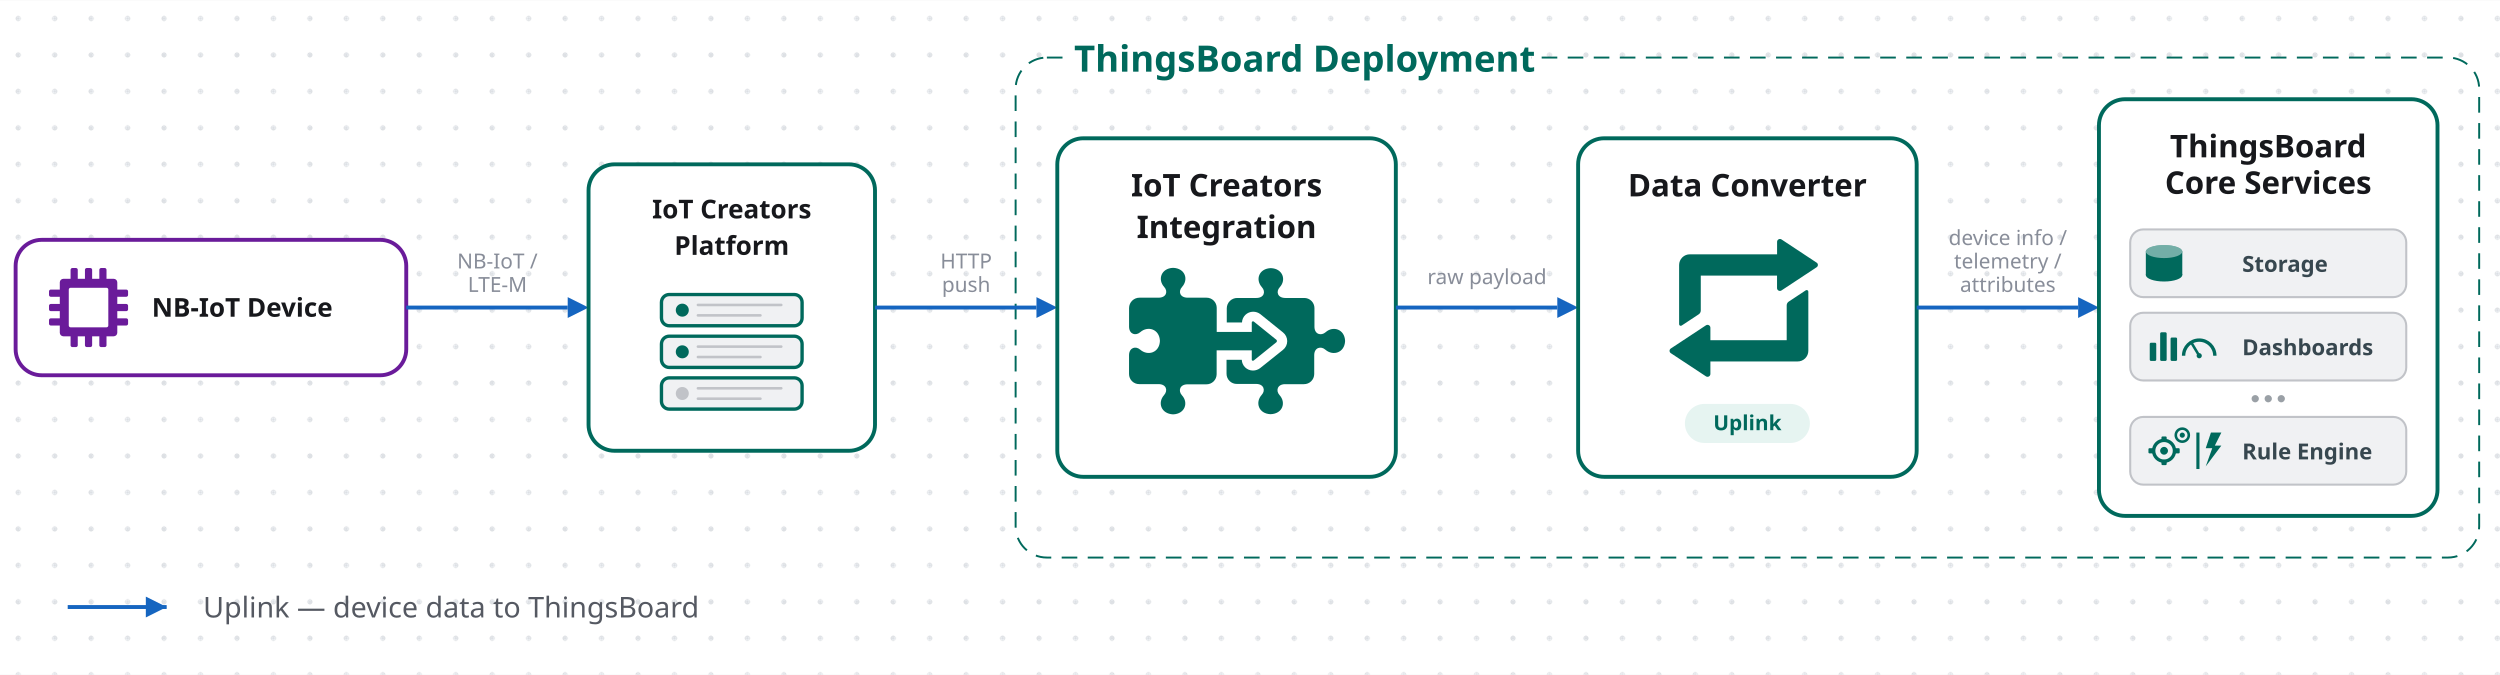
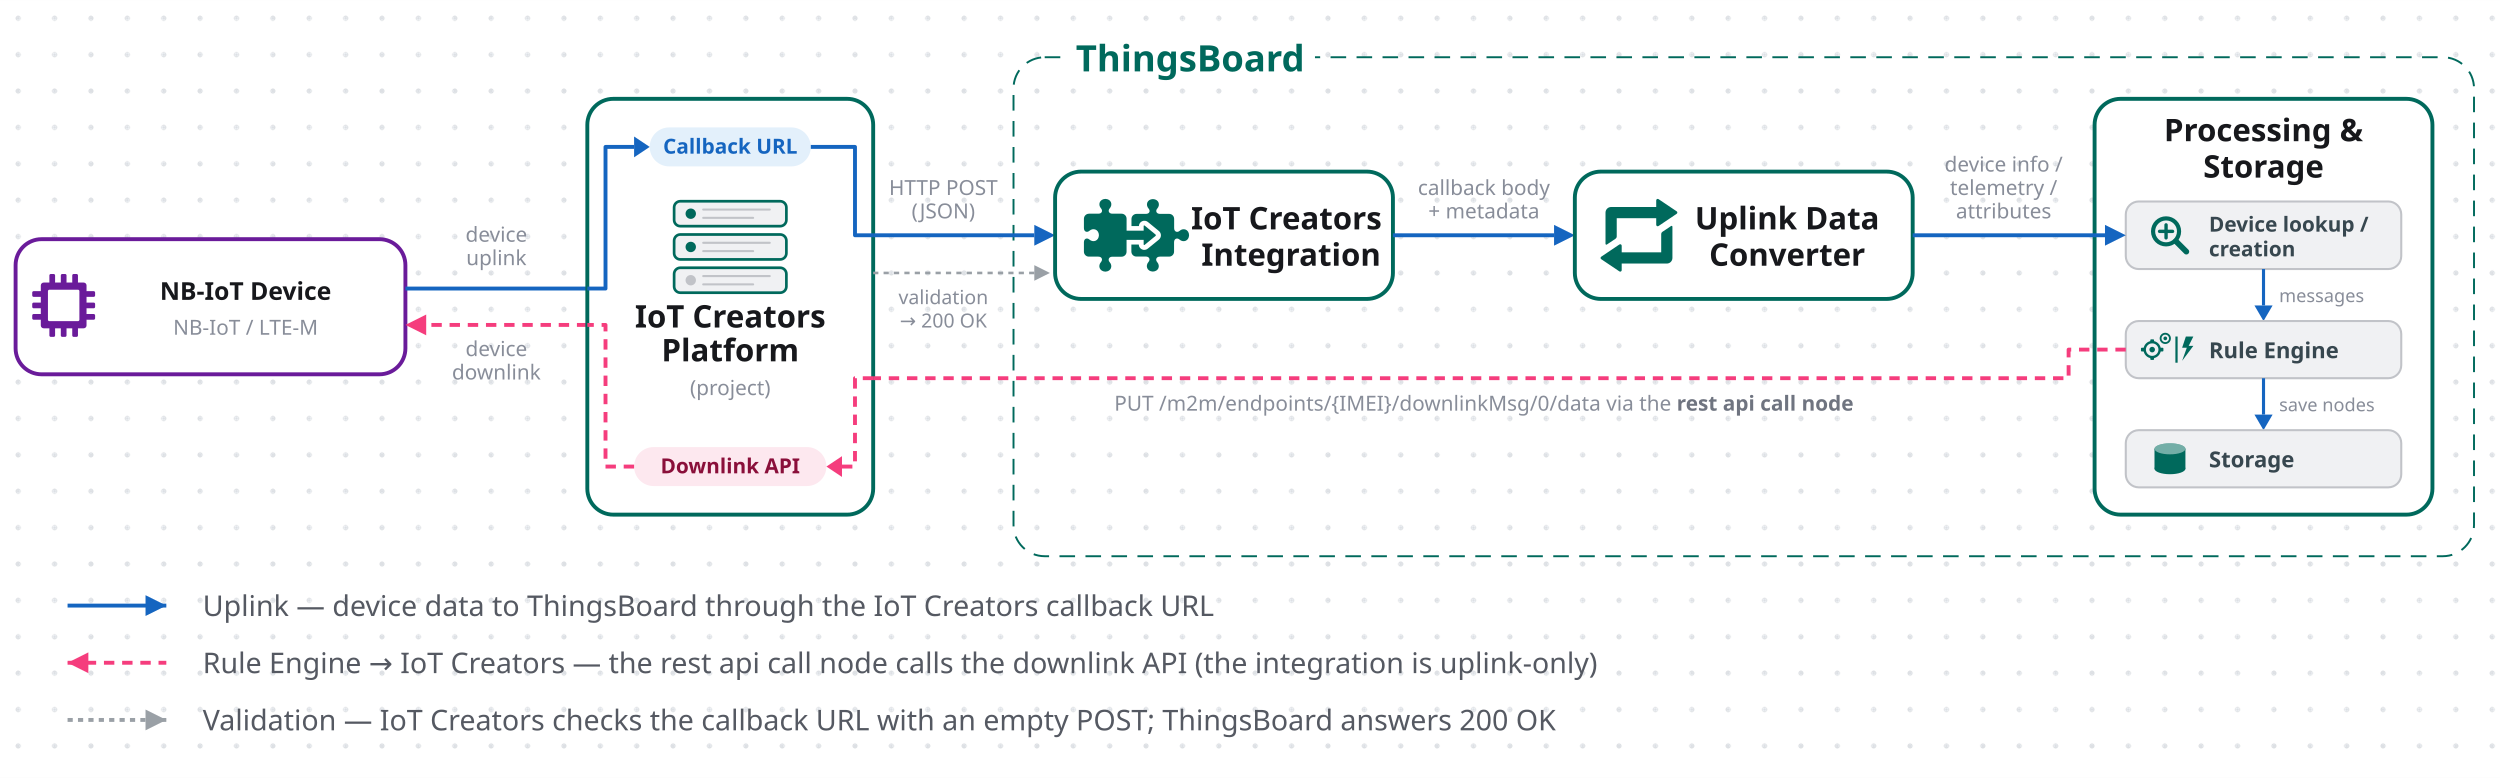
- <svg xmlns="http://www.w3.org/2000/svg" width="1400" height="378" viewBox="0 0 960 259">
+ <svg xmlns="http://www.w3.org/2000/svg" width="1430" height="445" viewBox="0 0 962 299.3">
  <defs>
    <clipPath id="clip0">
-       <path fill="#fff" d="M0 0h960v259H0z" />
+       <path fill="#fff" d="M0 0h962v299.3H0z" />
    </clipPath>
    <pattern id="dots" width="14" height="14" x="0" y="0" patternUnits="userSpaceOnUse">
      <circle cx="7" cy="7" r="1" fill="#dde0e4" />
    </pattern>
  </defs>
  <g clip-path="url(#clip0)">
-     <path fill="#fff" d="M0 0h960v259H0z" />
-     <path fill="url(#dots)" d="M0 0h960v259H0z" />
+     <path fill="#fff" d="M0 0h962v299.3H0z" />
+     <path fill="url(#dots)" d="M0 0h962v299.3H0z" />
    <g transform="translate(0 33)">
      <rect width="562" height="192" x="390" y="-11" fill="none" stroke="#00695c" stroke-dasharray="6,4" stroke-width=".75" rx="12" />
-       <path fill="#fff" d="M410-18h178v14H410z" />
-       <text x="501" y="-11" fill="#00695c" dominant-baseline="central" font-family="system-ui,sans-serif" font-size="14" font-weight="600" text-anchor="middle" textLength="174">ThingsBoard Deployment</text>
+       <path fill="#fff" d="M410-18h96v14h-96z" />
+       <text x="458" y="-11" fill="#00695c" dominant-baseline="central" font-family="system-ui,sans-serif" font-size="14" font-weight="600" text-anchor="middle" textLength="88">ThingsBoard</text>
      <rect width="150" height="52" x="6" y="59" fill="#fff" stroke="#6a1b9a" stroke-width="1.5" rx="10" />
-       <g fill="#6a1b9a" transform="matrix(.69 0 0 .69 13.3 64.3)">
+       <g fill="#6a1b9a" transform="matrix(.55 0 0 .55 8 68)">
        <rect width="32" height="32" x="14" y="14" rx="2" />
        <rect width="22" height="22" x="19" y="19" fill="#fff" rx="1" />
        <rect width="4" height="7" x="20" y="8" rx="1" />
        <rect width="4" height="7" x="28" y="8" rx="1" />
        <rect width="4" height="7" x="36" y="8" rx="1" />
        <rect width="4" height="7" x="20" y="45" rx="1" />
        <rect width="4" height="7" x="28" y="45" rx="1" />
        <rect width="4" height="7" x="36" y="45" rx="1" />
        <rect width="7" height="4" x="8" y="20" rx="1" />
        <rect width="7" height="4" x="8" y="28" rx="1" />
        <rect width="7" height="4" x="8" y="36" rx="1" />
        <rect width="7" height="4" x="45" y="20" rx="1" />
        <rect width="7" height="4" x="45" y="28" rx="1" />
        <rect width="7" height="4" x="45" y="36" rx="1" />
      </g>
-       <text x="93" y="85" fill="#17181c" dominant-baseline="middle" font-family="system-ui,sans-serif" font-size="10" font-weight="600" text-anchor="middle">NB-IoT Device</text>
-       <path stroke="#1565c0" stroke-width="1.5" d="M156 85h62" />
-       <path fill="#1565c0" d="m218 81 8 4-8 4z" />
-       <text x="191" y="70" fill="#888d99" font-family="system-ui,sans-serif" font-size="8" text-anchor="middle">NB-IoT /</text>
-       <text x="191" y="79" fill="#888d99" font-family="system-ui,sans-serif" font-size="8" text-anchor="middle">LTE-M</text>
-       <rect width="110" height="110" x="226" y="30" fill="#fff" stroke="#00695c" stroke-width="1.5" rx="10" />
-       <text x="281" y="43" fill="#17181c" dominant-baseline="hanging" font-family="system-ui,sans-serif" font-size="10" font-weight="600" text-anchor="middle">IoT Creators</text>
-       <text x="281" y="57" fill="#17181c" dominant-baseline="hanging" font-family="system-ui,sans-serif" font-size="10" font-weight="600" text-anchor="middle">Platform</text>
-       <g fill="none" stroke="#00695c" stroke-linecap="round" stroke-width="1.3">
+       <text x="94.5" y="79" fill="#17181c" dominant-baseline="middle" font-family="system-ui,sans-serif" font-size="9.5" font-weight="600" text-anchor="middle">NB-IoT Device</text>
+       <text x="94.5" y="93" fill="#888d99" dominant-baseline="middle" font-family="system-ui,sans-serif" font-size="8" text-anchor="middle">NB-IoT / LTE-M</text>
+       <path stroke="#1565c0" stroke-width="1.5" d="M156 78h70" />
+       <text x="191" y="60" fill="#888d99" font-family="system-ui,sans-serif" font-size="8" text-anchor="middle">device</text>
+       <text x="191" y="69" fill="#888d99" font-family="system-ui,sans-serif" font-size="8" text-anchor="middle">uplink</text>
+       <path stroke="#f53d7d" stroke-dasharray="4,3" stroke-width="1.5" d="M226 92h-62" />
+       <path fill="#f53d7d" d="m164 88-8 4 8 4z" />
+       <text x="191" y="104" fill="#888d99" font-family="system-ui,sans-serif" font-size="8" text-anchor="middle">device</text>
+       <text x="191" y="113" fill="#888d99" font-family="system-ui,sans-serif" font-size="8" text-anchor="middle">downlink</text>
+       <rect width="110" height="160" x="226" y="5" fill="#fff" stroke="#00695c" stroke-width="1.5" rx="10" />
+       <rect width="62" height="15" x="250" y="16" fill="#e3f0fb" rx="7.5" />
+       <text x="281" y="23" fill="#1565c0" dominant-baseline="central" font-family="system-ui,sans-serif" font-size="8" font-weight="700" text-anchor="middle">Callback URL</text>
+       <text x="281" y="93" fill="#17181c" font-family="system-ui,sans-serif" font-size="12" font-weight="600" text-anchor="middle">IoT Creators</text>
+       <text x="281" y="106" fill="#17181c" font-family="system-ui,sans-serif" font-size="12" font-weight="600" text-anchor="middle">Platform</text>
+       <text x="281" y="119" fill="#888d99" font-family="system-ui,sans-serif" font-size="8" text-anchor="middle">(project)</text>
+       <g transform="translate(281 62) scale(.8) translate(-281 -102)" fill="none" stroke="#00695c" stroke-linecap="round" stroke-width="1.3">
        <rect width="54" height="12" x="254" y="80" fill="#f0f1f3" rx="3" />
        <circle cx="262" cy="86" r="2.5" fill="#00695c" stroke="none" />
        <path stroke="#c1c3c8" stroke-width="1" d="M268 84h32m-32 4h24" />
        <rect width="54" height="12" x="254" y="96" fill="#f0f1f3" rx="3" />
        <circle cx="262" cy="102" r="2.5" fill="#00695c" stroke="none" />
        <path stroke="#c1c3c8" stroke-width="1" d="M268 100h32m-32 4h24" />
        <rect width="54" height="12" x="254" y="112" fill="#f0f1f3" rx="3" />
        <circle cx="262" cy="118" r="2.5" fill="#c1c3c8" stroke="none" />
        <path stroke="#c1c3c8" stroke-width="1" d="M268 116h32m-32 4h24" />
      </g>
-       <path stroke="#1565c0" stroke-width="1.5" d="M336 85h62" />
-       <path fill="#1565c0" d="m398 81 8 4-8 4z" />
-       <text x="371" y="70" fill="#888d99" font-family="system-ui,sans-serif" font-size="8" text-anchor="middle">HTTP</text>
-       <text x="371" y="79" fill="#888d99" font-family="system-ui,sans-serif" font-size="8" text-anchor="middle">push</text>
-       <rect width="130" height="130" x="406" y="20" fill="#fff" stroke="#00695c" stroke-width="1.5" rx="10" />
-       <text x="471" y="33" fill="#17181c" dominant-baseline="hanging" font-family="system-ui,sans-serif" font-size="12" font-weight="600" text-anchor="middle">IoT Creators</text>
-       <text x="471" y="49" fill="#17181c" dominant-baseline="hanging" font-family="system-ui,sans-serif" font-size="12" font-weight="600" text-anchor="middle">Integration</text>
+       <rect width="74" height="15" x="244" y="139" fill="#fde8ef" rx="7.5" />
+       <text x="281" y="146" fill="#8a0f3a" dominant-baseline="central" font-family="system-ui,sans-serif" font-size="8" font-weight="700" text-anchor="middle">Downlink API</text>
+       <g>
+         <path stroke="#1565c0" stroke-width="1.5" fill="none" stroke-linejoin="round" d="M226 78H233V23.5H244" />
+         <path fill="#1565c0" d="m244 19.5 6 4-6 4z" />
+         <path stroke="#1565c0" stroke-width="1.5" fill="none" stroke-linejoin="round" d="M312 23.5H329V57.5H336" />
+         <path stroke="#f53d7d" stroke-width="1.5" stroke-dasharray="4,3" fill="none" stroke-linejoin="round" d="M336 112.5H329V146.5H324" />
+         <path fill="#f53d7d" d="m324 142.5-6 4 6 4z" />
+         <path stroke="#f53d7d" stroke-width="1.5" stroke-dasharray="4,3" fill="none" stroke-linejoin="round" d="M244 146.5H233V92H226" />
+       </g>
+       <path stroke="#1565c0" stroke-width="1.5" d="M336 57.5h62" />
+       <path fill="#1565c0" d="m398 53.5 8 4-8 4z" />
+       <text x="363" y="42" fill="#888d99" font-family="system-ui,sans-serif" font-size="8" text-anchor="middle">HTTP POST</text>
+       <text x="363" y="51" fill="#888d99" font-family="system-ui,sans-serif" font-size="8" text-anchor="middle">(JSON)</text>
+       <path stroke="#9aa0a6" stroke-dasharray="2,2" stroke-width="1" d="M336 72h62" />
+       <path fill="#9aa0a6" d="m398 69 6 3-6 3z" />
+       <text x="363" y="84" fill="#888d99" font-family="system-ui,sans-serif" font-size="7.5" text-anchor="middle">validation</text>
+       <text x="363" y="93" fill="#888d99" font-family="system-ui,sans-serif" font-size="7.5" text-anchor="middle">→ 200 OK</text>
+       <rect width="130" height="49" x="406" y="33" fill="#fff" stroke="#00695c" stroke-width="1.5" rx="10" />
      <g fill="#00695c">
-         <path d="M437.48 114.4h7.39c3 0 3.7 2.45 2.14 4.21-2.58 2.87-1.2 7.16 3.43 7.41 4.64-.16 6.01-4.54 3.43-7.32-1.54-1.69-.86-4.22 2.14-4.22h7.22a3.9 3.9 0 0 0 3.96-3.88v-9.17h13.49v3.63c0 .33.42.5.78.25l8.68-7a.66.66 0 0 0 0-.93l-8.68-7c-.34-.25-.78 0-.78.34v3.63h-13.46v-9.26a3.9 3.9 0 0 0-3.95-3.88h-7.22c-3.01 0-3.7-2.45-2.14-4.13 2.58-2.87 1.2-7.17-3.44-7.33-4.63.16-6 4.54-3.43 7.33 1.55 1.68.87 4.13-2.14 4.13h-7.3a4 4 0 0 0-4.04 3.96v7.26c.08 2.87 2.58 3.53 4.3 2.02 2.92-2.54 7.38-1.19 7.55 3.36-.17 4.55-4.63 5.9-7.56 3.37-1.71-1.52-4.2-.85-4.3 2.01v7.33a3.87 3.87 0 0 0 3.93 3.88" />
-         <path d="M474.95 114.33h7.4c3 0 3.7 2.53 2.13 4.22-2.58 2.86-1.2 7.24 3.43 7.4 4.64-.16 6.02-4.46 3.44-7.32-1.55-1.68-.87-4.21 2.14-4.21h7.22a3.9 3.9 0 0 0 3.95-3.88v-7.25c0-2.95 2.59-3.63 4.3-2.1 2.92 2.53 7.39 1.18 7.56-3.36-.17-4.55-4.64-5.9-7.47-3.37-1.72 1.52-4.3.85-4.3-2.1V85.2a3.9 3.9 0 0 0-3.96-3.88h-7.22c-3 0-3.7-2.45-2.14-4.13 2.58-2.78 1.2-7.16-3.43-7.33-4.64.17-6.01 4.47-3.43 7.33 1.54 1.68.86 4.13-2.14 4.13h-7.3a4 4 0 0 0-4.05 3.97v5.44h5.84a4.3 4.3 0 0 1 4.3-4.13 4.5 4.5 0 0 1 2.75.93l8.68 7a4.27 4.27 0 0 1 0 6.73l-8.76 7c-.78.58-1.72.93-2.75.93a4.3 4.3 0 0 1-4.3-4.13h-5.85v5.4a3.9 3.9 0 0 0 3.96 3.87" />
+         <path d="M419 65.72h3.61c1.47 0 1.8 1.22 1.04 2.1-1.26 1.42-.58 3.56 1.68 3.68 2.26-.08 2.93-2.26 1.67-3.65-.75-.83-.42-2.1 1.05-2.1h3.52c1.04 0 1.93-.83 1.93-1.92v-4.57h6.58v1.8c0 .17.2.26.38.13l4.23-3.48a.34.34 0 0 0 0-.46l-4.23-3.48c-.17-.13-.38 0-.38.16v1.81h-6.57v-4.6c0-1.05-.83-1.94-1.93-1.94h-3.52c-1.46 0-1.8-1.21-1.04-2.05 1.26-1.43.59-3.56-1.68-3.65-2.26.09-2.93 2.26-1.67 3.65.75.84.42 2.05-1.04 2.05h-3.57c-1.1 0-1.97.88-1.97 1.98v3.6c.04 1.43 1.26 1.76 2.1 1.01 1.42-1.26 3.6-.59 3.68 1.67-.08 2.27-2.26 2.94-3.68 1.68-.84-.76-2.06-.42-2.1 1v3.65a1.9 1.9 0 0 0 1.92 1.93" />
+         <path d="M437.28 65.68h3.6c1.48 0 1.81 1.26 1.05 2.1-1.26 1.43-.59 3.6 1.68 3.69 2.26-.09 2.93-2.22 1.67-3.65-.75-.84-.42-2.1 1.04-2.1h3.53c1.09 0 1.93-.87 1.93-1.93v-3.6c0-1.47 1.26-1.8 2.1-1.04 1.42 1.26 3.6.58 3.68-1.68-.08-2.26-2.26-2.93-3.65-1.67-.83.75-2.1.42-2.1-1.05V51.2c0-1.1-.87-1.93-1.92-1.93h-3.52c-1.47 0-1.81-1.22-1.05-2.05 1.26-1.39.59-3.57-1.67-3.65-2.26.08-2.94 2.22-1.68 3.65.76.83.43 2.05-1.04 2.05h-3.56c-1.1 0-1.98.88-1.98 1.97v2.71h2.86a2.12 2.12 0 0 1 3.43-1.59l4.24 3.48a2.15 2.15 0 0 1 0 3.35l-4.28 3.48a2.12 2.12 0 0 1-3.44-1.6h-2.85v2.7c0 1.09.88 1.92 1.93 1.92" />
      </g>
-       <path stroke="#1565c0" stroke-width="1.5" d="M536 85h62" />
-       <path fill="#1565c0" d="m598 81 8 4-8 4z" />
-       <text x="571" y="76" fill="#888d99" font-family="system-ui,sans-serif" font-size="8" text-anchor="middle">raw payload</text>
-       <rect width="130" height="130" x="606" y="20" fill="#fff" stroke="#00695c" stroke-width="1.5" rx="10" />
-       <text x="671" y="33" fill="#17181c" dominant-baseline="hanging" font-family="system-ui,sans-serif" font-size="12" font-weight="600" text-anchor="middle">Data Converter</text>
+       <text x="495" y="51" fill="#17181c" dominant-baseline="middle" font-family="system-ui,sans-serif" font-size="12" font-weight="600" text-anchor="middle" textLength="72" lengthAdjust="spacingAndGlyphs">IoT Creators</text>
+       <text x="496.8" y="65" fill="#17181c" dominant-baseline="middle" font-family="system-ui,sans-serif" font-size="12" font-weight="600" text-anchor="middle">Integration</text>
+       <path stroke="#1565c0" stroke-width="1.5" d="M536 57.5h62" />
+       <path fill="#1565c0" d="m598 53.5 8 4-8 4z" />
+       <text x="571" y="42" fill="#888d99" font-family="system-ui,sans-serif" font-size="8" text-anchor="middle">callback body</text>
+       <text x="571" y="51" fill="#888d99" font-family="system-ui,sans-serif" font-size="8" text-anchor="middle">+ metadata</text>
+       <rect width="130" height="49" x="606" y="33" fill="#fff" stroke="#00695c" stroke-width="1.5" rx="10" />
      <g fill="#00695c">
-         <path d="m697.58 67.75-13.46-8.89a1.1 1.1 0 0 0-1.72.9v4.8h-33.46a4.1 4.1 0 0 0-4.16 4.08V91.4c0 .49.57.79.98.51l6.54-4.31c.5-.32.8-.88.8-1.48v-13.4h29.28v4.8c0 .88.98 1.4 1.72.9l13.46-8.88c.68-.43.68-1.37.02-1.8m-4.16 10.64-6.53 4.32c-.5.32-.8.87-.8 1.47v13.37h-29.3v-4.8a1.1 1.1 0 0 0-1.73-.9l-13.46 8.88a1.07 1.07 0 0 0 0 1.8l13.46 8.88a1.1 1.1 0 0 0 1.73-.9v-4.8h33.43a4.1 4.1 0 0 0 4.18-4.08V78.89a.62.62 0 0 0-.98-.5" />
+         <path d="m645.2 48.3-6.99-4.7a.57.57 0 0 0-.9.48v2.54h-17.35c-1.2 0-2.16.97-2.16 2.16V60.8c0 .26.3.42.51.27l3.4-2.28a1 1 0 0 0 .41-.78v-7.08h15.19v2.54c0 .46.5.73.89.47l6.98-4.7a.57.57 0 0 0 .01-.95m-2.15 5.64-3.4 2.28a1 1 0 0 0-.41.78v7.08h-15.2v-2.54c0-.47-.5-.74-.9-.48l-6.98 4.7a.57.57 0 0 0 0 .95l6.99 4.7c.38.26.89-.01.89-.47v-2.55h17.35c1.2.02 2.17-.96 2.17-2.15V54.2c0-.26-.3-.42-.51-.27" />
      </g>
-       <rect width="48" height="15" x="647" y="122" fill="#e6f4f1" rx="7.5" />
-       <text x="671" y="129" fill="#00695c" dominant-baseline="central" font-family="system-ui,sans-serif" font-size="8" font-weight="700" text-anchor="middle">Uplink</text>
-       <path stroke="#1565c0" stroke-width="1.5" d="M736 85h62" />
-       <path fill="#1565c0" d="m798 81 8 4-8 4z" />
-       <text x="771" y="61" fill="#888d99" font-family="system-ui,sans-serif" font-size="8" text-anchor="middle">device info /</text>
-       <text x="771" y="70" fill="#888d99" font-family="system-ui,sans-serif" font-size="8" text-anchor="middle">telemetry /</text>
-       <text x="771" y="79" fill="#888d99" font-family="system-ui,sans-serif" font-size="8" text-anchor="middle">attributes</text>
+       <text x="687.7" y="51" fill="#17181c" dominant-baseline="middle" font-family="system-ui,sans-serif" font-size="12" font-weight="600" text-anchor="middle">Uplink Data</text>
+       <text x="687.7" y="65" fill="#17181c" dominant-baseline="middle" font-family="system-ui,sans-serif" font-size="12" font-weight="600" text-anchor="middle">Converter</text>
+       <text x="771" y="33" fill="#888d99" font-family="system-ui,sans-serif" font-size="8" text-anchor="middle">device info /</text>
+       <text x="771" y="42" fill="#888d99" font-family="system-ui,sans-serif" font-size="8" text-anchor="middle">telemetry /</text>
+       <text x="771" y="51" fill="#888d99" font-family="system-ui,sans-serif" font-size="8" text-anchor="middle">attributes</text>
      <rect width="130" height="160" x="806" y="5" fill="#fff" stroke="#00695c" stroke-width="1.5" rx="10" />
-       <text x="871" y="18" fill="#17181c" dominant-baseline="hanging" font-family="system-ui,sans-serif" font-size="12" font-weight="600" text-anchor="middle">ThingsBoard</text>
-       <text x="871" y="32" fill="#17181c" dominant-baseline="hanging" font-family="system-ui,sans-serif" font-size="12" font-weight="600" text-anchor="middle">Core Services</text>
-       <g transform="translate(117 5)">
-         <rect width="106" height="26" x="701" y="50" fill="#f0f1f3" stroke="#c1c3c8" stroke-width=".8" rx="5" />
-         <g fill="#00695c" transform="translate(45 -6.5)">
-           <ellipse cx="669" cy="65" rx="7" ry="2.5" />
-           <path d="M662 65h14v9h-14z" />
-           <ellipse cx="669" cy="74" rx="7" ry="2.5" />
-           <ellipse cx="669" cy="65" fill="#e6f4f1" opacity=".5" rx="7" ry="2.5" />
-         </g>
-         <text x="744" y="63" fill="#37474f" dominant-baseline="central" font-family="system-ui,sans-serif" font-size="8.5" font-weight="600">Storage</text>
-         <rect width="106" height="26" x="701" y="82" fill="#f0f1f3" stroke="#c1c3c8" stroke-width=".8" rx="5" />
-         <g fill="#00695c" transform="translate(47.5 -5.5)">
-           <rect width="2.5" height="7" x="661" y="99" rx=".5" />
-           <rect width="2.5" height="11" x="665" y="95" rx=".5" />
-           <rect width="2.5" height="9" x="669" y="97" rx=".5" />
-           <path fill="none" stroke="#00695c" stroke-width="1.3" d="M674 104a6 6 0 0 1 12 0" />
-           <path stroke="#00695c" stroke-linecap="round" d="m680 104-3-5" />
-           <circle cx="680" cy="104" r="1" />
-         </g>
-         <text x="744" y="95" fill="#37474f" dominant-baseline="central" font-family="system-ui,sans-serif" font-size="8.5" font-weight="600">Dashboards</text>
-         <circle cx="749" cy="115" r="1.4" fill="#9aa0a6" />
-         <circle cx="754" cy="115" r="1.4" fill="#9aa0a6" />
-         <circle cx="759" cy="115" r="1.4" fill="#9aa0a6" />
-         <rect width="106" height="26" x="701" y="122" fill="#f0f1f3" stroke="#c1c3c8" stroke-width=".8" rx="5" />
+       <text x="871" y="12" fill="#17181c" dominant-baseline="hanging" font-family="system-ui,sans-serif" font-size="12" font-weight="600" text-anchor="middle">Processing &amp;</text>
+       <text x="871" y="26" fill="#17181c" dominant-baseline="hanging" font-family="system-ui,sans-serif" font-size="12" font-weight="600" text-anchor="middle">Storage</text>
+       <rect width="106" height="26" x="818" y="44.5" fill="#f0f1f3" stroke="#c1c3c8" stroke-width=".8" rx="5" />
+       <g fill="none" stroke="#00695c" stroke-linecap="round">
+         <circle cx="833.5" cy="56" r="5" stroke-width="1.6" />
+         <path stroke-width="2.2" d="m837.3 59.8 4 4" />
+         <path stroke-width="1.3" d="M831 56h5M833.5 53.5v5" />
+       </g>
+       <text x="850" y="53" fill="#37474f" dominant-baseline="central" font-family="system-ui,sans-serif" font-size="8" font-weight="600">Device lookup /</text>
+       <text x="850" y="62.5" fill="#37474f" dominant-baseline="central" font-family="system-ui,sans-serif" font-size="8" font-weight="600">creation</text>
+       <path stroke="#1565c0" stroke-width="1.2" d="M871 70.5v14" />
+       <path fill="#1565c0" d="m867.5 84.5 3.5 6 3.5-6z" />
+       <text x="877" y="80.5" fill="#888d99" font-family="system-ui,sans-serif" font-size="7" dominant-baseline="central">messages</text>
+       <rect width="106" height="22" x="818" y="90.5" fill="#f0f1f3" stroke="#c1c3c8" stroke-width=".8" rx="5" />
+       <g transform="translate(835 101.5) scale(.72) translate(-723.5 -135)">
        <g fill="#00695c" transform="translate(49)">
          <circle cx="665" cy="135" r="4" fill="none" stroke="#00695c" stroke-width="1.3" />
          <circle cx="665" cy="135" r="1.5" />
          <rect width="2" height="2" x="664" y="129.5" rx=".4" />
          <rect width="2" height="2" x="664" y="138.5" rx=".4" />
          <rect width="2" height="2" x="659" y="134" rx=".4" />
          <rect width="2" height="2" x="669" y="134" rx=".4" />
          <circle cx="672" cy="129" r="2.5" fill="none" stroke="#00695c" />
          <circle cx="672" cy="129" r="1" />
          <path stroke="#00695c" stroke-width="1.2" d="M678 128v14" />
          <path d="m683 128-2 6h2.5l-2.5 7 6-8h-2.5l2.5-5z" />
        </g>
-         <text x="744" y="135" fill="#37474f" dominant-baseline="central" font-family="system-ui,sans-serif" font-size="8.5" font-weight="600">Rule Engine</text>
      </g>
+       <text x="850" y="101.5" fill="#37474f" dominant-baseline="central" font-family="system-ui,sans-serif" font-size="8.5" font-weight="600">Rule Engine</text>
+       <path stroke="#1565c0" stroke-width="1.2" d="M871 112.5v14" />
+       <path fill="#1565c0" d="m867.5 126.5 3.5 6 3.5-6z" />
+       <text x="877" y="122.5" fill="#888d99" font-family="system-ui,sans-serif" font-size="7" dominant-baseline="central">save nodes</text>
+       <rect width="106" height="22" x="818" y="132.5" fill="#f0f1f3" stroke="#c1c3c8" stroke-width=".8" rx="5" />
+       <g transform="translate(835 143.5) scale(.85) translate(-714 -63)">
+         <g fill="#00695c" transform="translate(45 -6.5)">
+           <ellipse cx="669" cy="65" rx="7" ry="2.5" />
+           <path d="M662 65h14v9h-14z" />
+           <ellipse cx="669" cy="74" rx="7" ry="2.5" />
+           <ellipse cx="669" cy="65" fill="#e6f4f1" opacity=".5" rx="7" ry="2.5" />
+         </g>
+       </g>
+       <text x="850" y="143.5" fill="#37474f" dominant-baseline="central" font-family="system-ui,sans-serif" font-size="8.5" font-weight="600">Storage</text>
+       <path stroke="#f53d7d" stroke-width="1.5" stroke-dasharray="4,3" fill="none" stroke-linejoin="round" d="M818 101.5H796V112.5H336" />
+       <path stroke="#1565c0" stroke-width="1.5" d="M736 57.5h74" />
+       <path fill="#1565c0" d="m810 53.5 8 4-8 4z" />
+       <text x="571" y="125" fill="#888d99" font-family="system-ui,sans-serif" font-size="8" text-anchor="middle">PUT /m2m/endpoints/{IMEI}/downlinkMsg/0/data via the <tspan fill="#6f7480" font-weight="600">rest api call node</tspan>
+       </text>
      <path stroke="#1565c0" stroke-width="1.5" d="M26 200h38" />
      <path fill="#1565c0" d="m56 196 8 4-8 4z" />
-       <text x="78" y="204" fill="#555962" font-family="system-ui,sans-serif" font-size="11">Uplink — device data to ThingsBoard</text>
+       <text x="78" y="204" fill="#555962" font-family="system-ui,sans-serif" font-size="11">Uplink — device data to ThingsBoard through the IoT Creators callback URL</text>
+       <path stroke="#f53d7d" stroke-dasharray="4,3" stroke-width="1.5" d="M26 222h38" />
+       <path fill="#f53d7d" d="m34 218-8 4 8 4z" />
+       <text x="78" y="226" fill="#555962" font-family="system-ui,sans-serif" font-size="11">Rule Engine → IoT Creators — the rest api call node calls the downlink API (the integration is uplink-only)</text>
+       <path stroke="#9aa0a6" stroke-dasharray="2,2" stroke-width="1.5" d="M26 244h38" />
+       <path fill="#9aa0a6" d="m56 240 8 4-8 4z" />
+       <text x="78" y="248" fill="#555962" font-family="system-ui,sans-serif" font-size="11">Validation — IoT Creators checks the callback URL with an empty POST; ThingsBoard answers 200 OK</text>
    </g>
  </g>
</svg>
